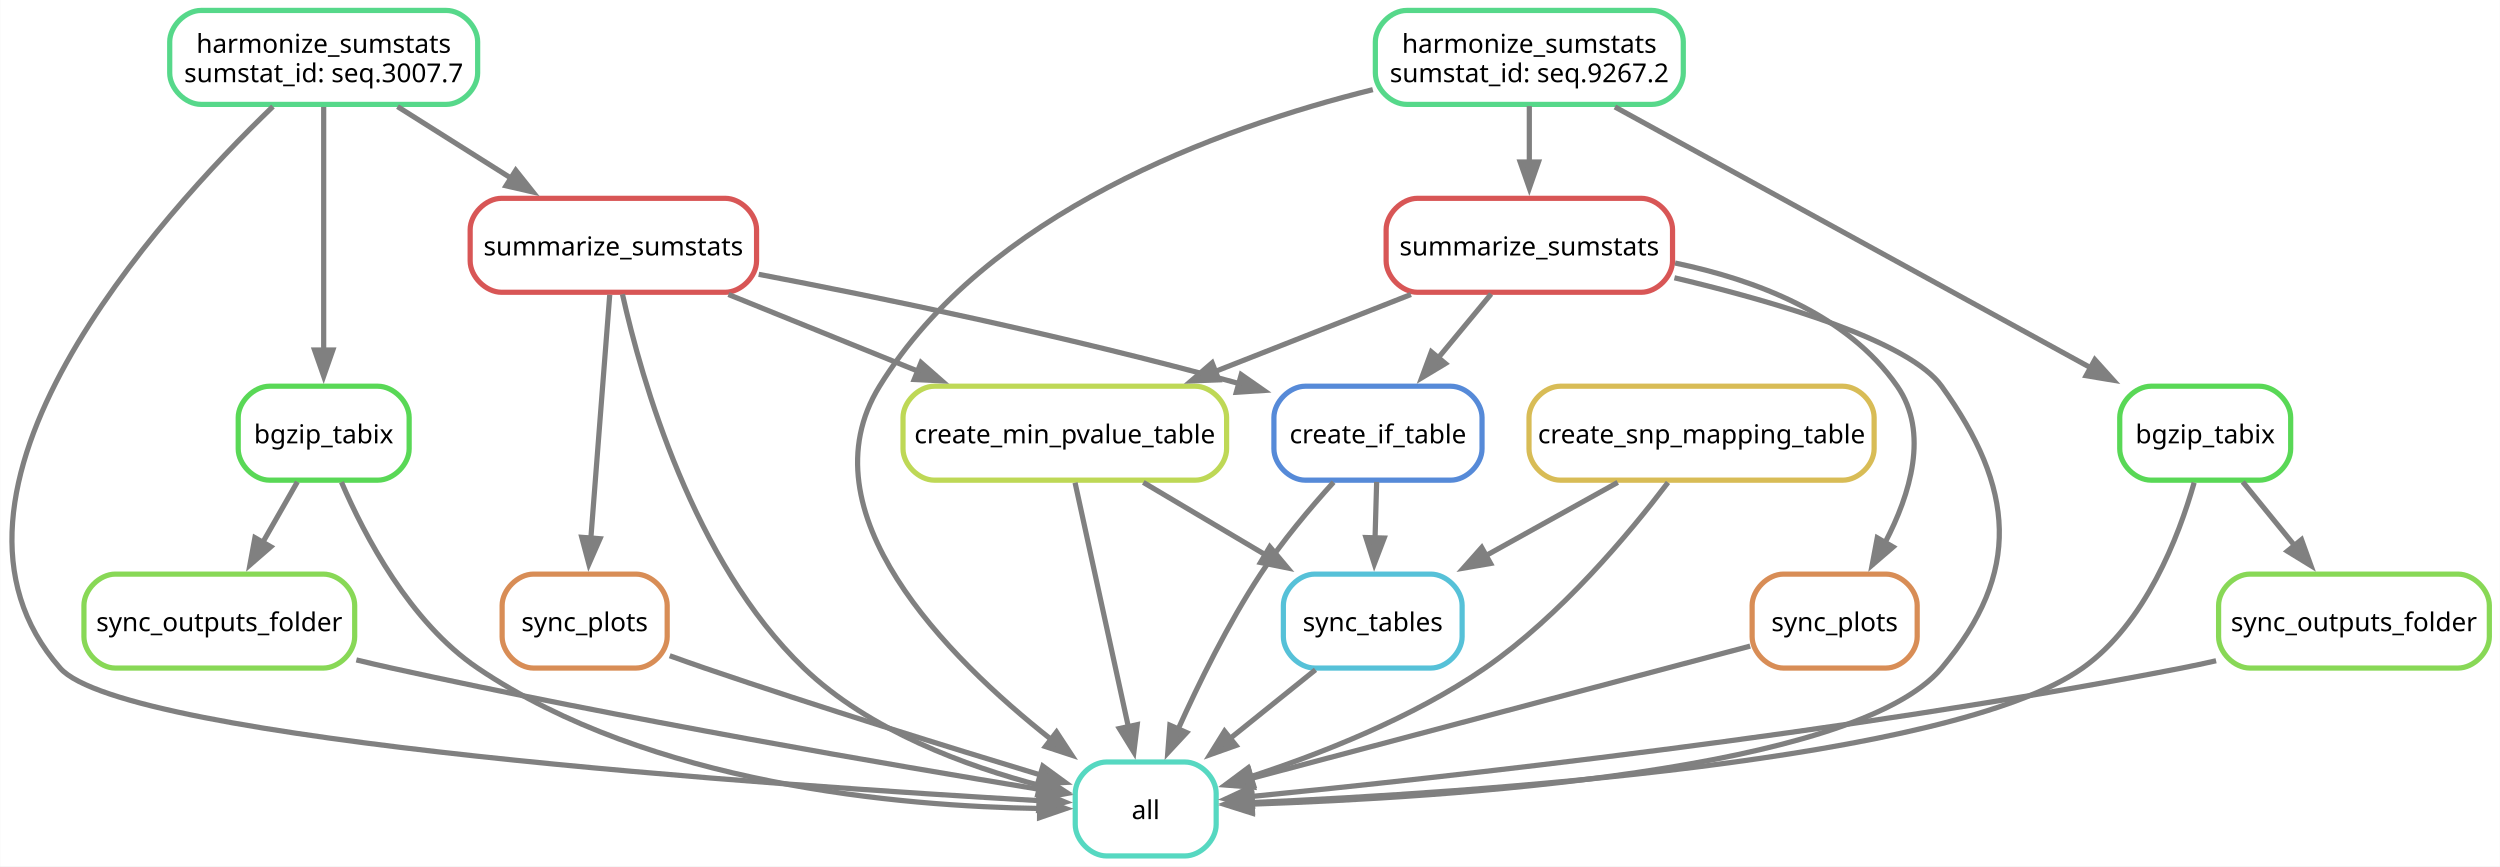
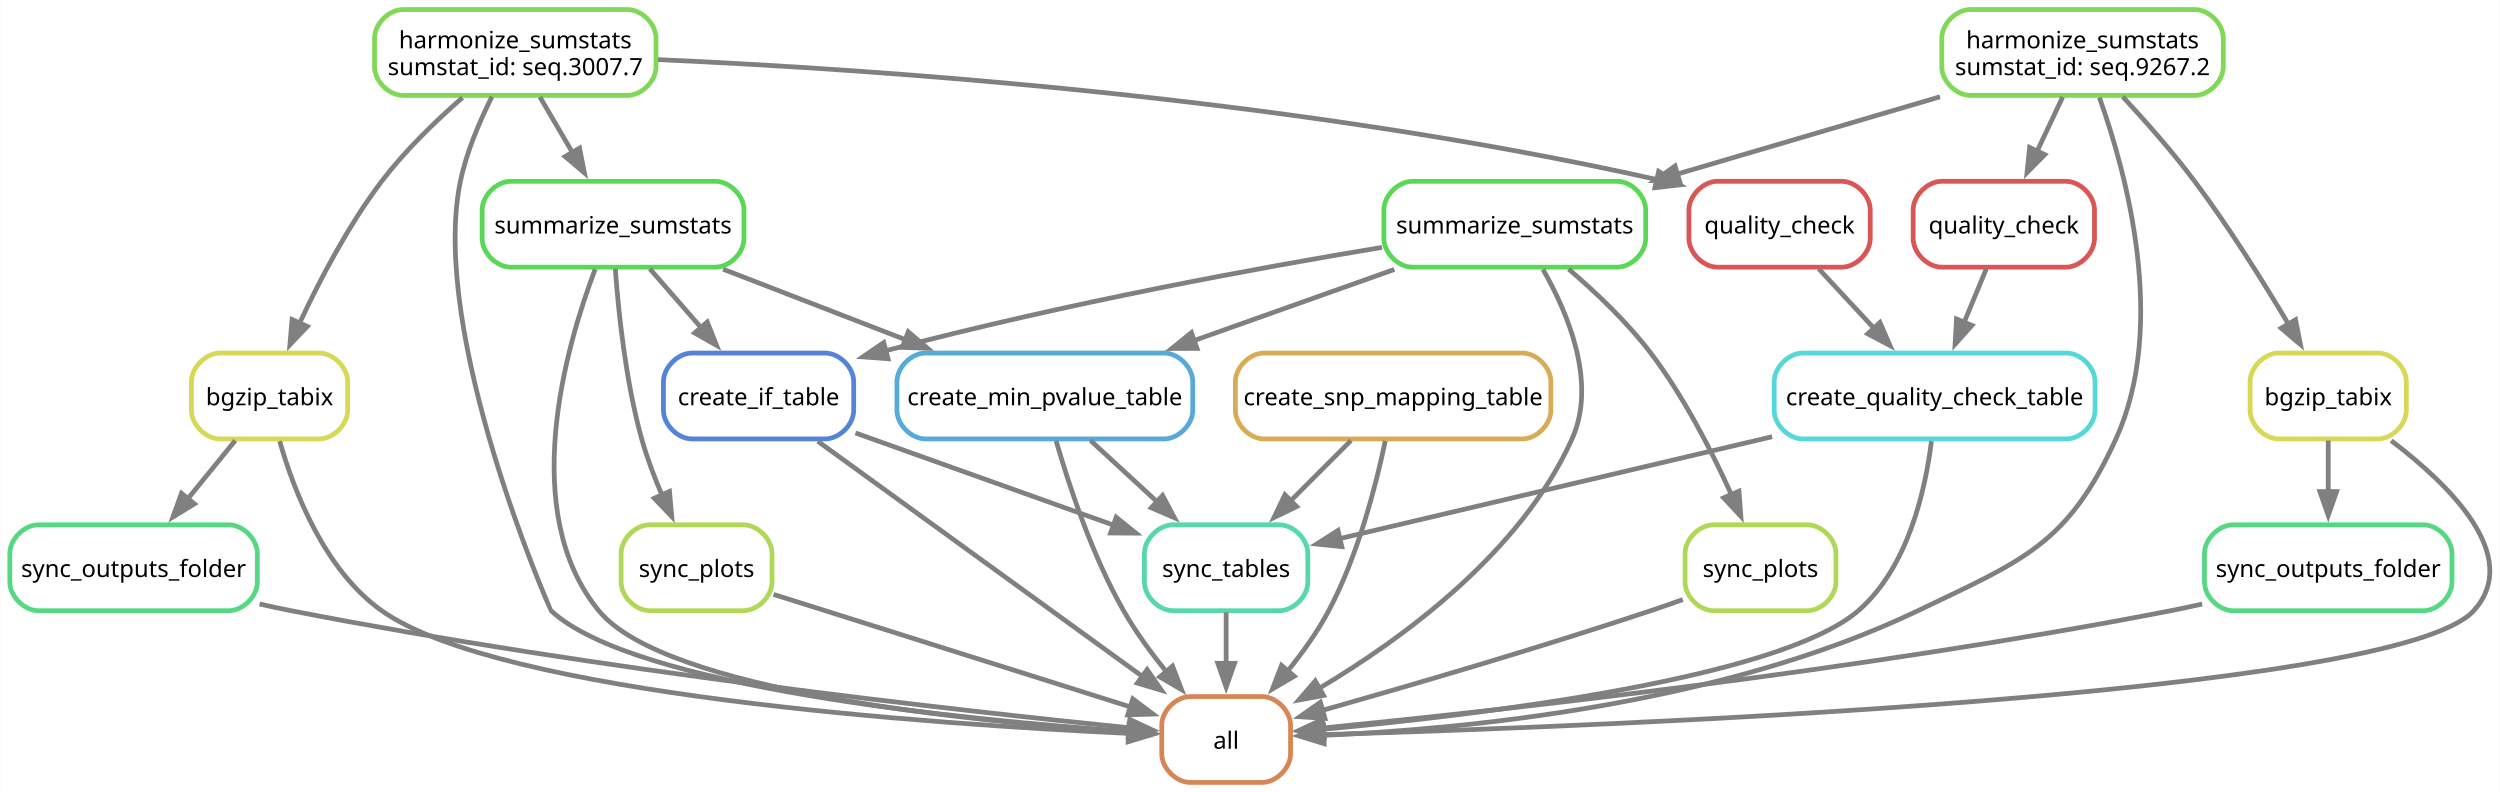
- <svg xmlns="http://www.w3.org/2000/svg" width="958pt" height="332pt" viewBox="0.00 0.00 957.83 332.00">
+ <svg xmlns="http://www.w3.org/2000/svg" width="1048pt" height="332pt" viewBox="0.00 0.00 1047.76 332.00">
  <g id="graph0" class="graph" transform="scale(1 1) rotate(0) translate(4 328)">
-     <polygon fill="white" stroke="none" points="-4,4 -4,-328 953.83,-328 953.83,4 -4,4" />
+     <polygon fill="white" stroke="none" points="-4,4 -4,-328 1043.76,-328 1043.76,4 -4,4" />
    <g id="node1" class="node">
-       <path fill="none" stroke="#56d8c1" stroke-width="2" d="M449.95,-36C449.95,-36 419.95,-36 419.95,-36 413.95,-36 407.95,-30 407.95,-24 407.95,-24 407.95,-12 407.95,-12 407.95,-6 413.95,0 419.95,0 419.95,0 449.95,0 449.95,0 455.95,0 461.95,-6 461.95,-12 461.95,-12 461.95,-24 461.95,-24 461.95,-30 455.95,-36 449.95,-36" />
-       <text text-anchor="middle" x="434.95" y="-14.12" font-family="sans" font-size="10.00">all</text>
+       <path fill="none" stroke="#d88556" stroke-width="2" d="M524.88,-36C524.88,-36 494.88,-36 494.88,-36 488.88,-36 482.88,-30 482.88,-24 482.88,-24 482.88,-12 482.88,-12 482.88,-6 488.88,0 494.88,0 494.88,0 524.88,0 524.88,0 530.88,0 536.88,-6 536.88,-12 536.88,-12 536.88,-24 536.88,-24 536.88,-30 530.88,-36 524.88,-36" />
+       <text text-anchor="middle" x="509.88" y="-14.12" font-family="sans" font-size="10.00">all</text>
    </g>
    <g id="node2" class="node">
-       <path fill="none" stroke="#56d88a" stroke-width="2" d="M166.95,-324C166.95,-324 72.95,-324 72.95,-324 66.95,-324 60.95,-318 60.95,-312 60.95,-312 60.95,-300 60.95,-300 60.95,-294 66.95,-288 72.95,-288 72.95,-288 166.95,-288 166.95,-288 172.95,-288 178.95,-294 178.95,-300 178.95,-300 178.95,-312 178.95,-312 178.95,-318 172.95,-324 166.95,-324" />
-       <text text-anchor="middle" x="119.95" y="-307.75" font-family="sans" font-size="10.00">harmonize_sumstats</text>
-       <text text-anchor="middle" x="119.95" y="-296.5" font-family="sans" font-size="10.00">sumstat_id: seq.3007.7</text>
+       <path fill="none" stroke="#80d856" stroke-width="2" d="M258.88,-324C258.88,-324 164.88,-324 164.88,-324 158.88,-324 152.88,-318 152.88,-312 152.88,-312 152.88,-300 152.88,-300 152.88,-294 158.88,-288 164.88,-288 164.88,-288 258.88,-288 258.88,-288 264.88,-288 270.88,-294 270.88,-300 270.88,-300 270.88,-312 270.88,-312 270.88,-318 264.88,-324 258.88,-324" />
+       <text text-anchor="middle" x="211.88" y="-307.75" font-family="sans" font-size="10.00">harmonize_sumstats</text>
+       <text text-anchor="middle" x="211.88" y="-296.5" font-family="sans" font-size="10.00">sumstat_id: seq.3007.7</text>
    </g>
    <g id="edge1" class="edge">
-       <path fill="none" stroke="grey" stroke-width="2" d="M100.51,-287.19C57,-245.27 -39.91,-138.83 18.95,-72 43.56,-44.05 294.54,-26.92 394.34,-21.17" />
-       <polygon fill="grey" stroke="grey" stroke-width="2" points="394.3,-24.68 404.09,-20.62 393.91,-17.69 394.3,-24.68" />
+       <path fill="none" stroke="grey" stroke-width="2" d="M202.09,-287.45C197.06,-277.41 191.44,-264.37 188.88,-252 175.59,-188.01 226.66,-72.2 226.88,-72 261.54,-39.77 399.78,-26.22 469.39,-21.35" />
+       <polygon fill="grey" stroke="grey" stroke-width="2" points="469.58,-24.85 479.33,-20.69 469.12,-17.86 469.58,-24.85" />
    </g>
    <g id="node4" class="node">
-       <path fill="none" stroke="#59d856" stroke-width="2" d="M140.7,-180C140.7,-180 99.2,-180 99.2,-180 93.2,-180 87.2,-174 87.2,-168 87.2,-168 87.2,-156 87.2,-156 87.2,-150 93.2,-144 99.2,-144 99.2,-144 140.7,-144 140.7,-144 146.7,-144 152.7,-150 152.7,-156 152.7,-156 152.7,-168 152.7,-168 152.7,-174 146.7,-180 140.7,-180" />
-       <text text-anchor="middle" x="119.95" y="-158.12" font-family="sans" font-size="10.00">bgzip_tabix</text>
+       <path fill="none" stroke="#d6d856" stroke-width="2" d="M129.62,-180C129.62,-180 88.12,-180 88.12,-180 82.12,-180 76.12,-174 76.12,-168 76.12,-168 76.12,-156 76.12,-156 76.12,-150 82.12,-144 88.12,-144 88.12,-144 129.62,-144 129.62,-144 135.62,-144 141.62,-150 141.62,-156 141.62,-156 141.62,-168 141.62,-168 141.62,-174 135.62,-180 129.62,-180" />
+       <text text-anchor="middle" x="108.88" y="-158.12" font-family="sans" font-size="10.00">bgzip_tabix</text>
+     </g>
+     <g id="edge16" class="edge">
+       <path fill="none" stroke="grey" stroke-width="2" d="M189.75,-287.09C178.72,-277.45 165.67,-264.9 155.88,-252 141.95,-233.66 129.9,-210.61 121.49,-192.57" />
+       <polygon fill="grey" stroke="grey" stroke-width="2" points="124.7,-191.16 117.4,-183.48 118.32,-194.04 124.7,-191.16" />
+     </g>
+     <g id="node7" class="node">
+       <path fill="none" stroke="#59d856" stroke-width="2" d="M295.75,-252C295.75,-252 210,-252 210,-252 204,-252 198,-246 198,-240 198,-240 198,-228 198,-228 198,-222 204,-216 210,-216 210,-216 295.75,-216 295.75,-216 301.75,-216 307.75,-222 307.75,-228 307.75,-228 307.75,-240 307.75,-240 307.75,-246 301.75,-252 295.75,-252" />
+       <text text-anchor="middle" x="252.88" y="-230.12" font-family="sans" font-size="10.00">summarize_sumstats</text>
+     </g>
+     <g id="edge20" class="edge">
+       <path fill="none" stroke="grey" stroke-width="2" d="M222.22,-287.34C226.37,-280.26 231.25,-271.92 235.89,-264" />
+       <polygon fill="grey" stroke="grey" stroke-width="2" points="238.83,-265.91 240.86,-255.51 232.79,-262.37 238.83,-265.91" />
+     </g>
+     <g id="node11" class="node">
+       <path fill="none" stroke="#d85656" stroke-width="2" d="M767.88,-252C767.88,-252 715.88,-252 715.88,-252 709.88,-252 703.88,-246 703.88,-240 703.88,-240 703.88,-228 703.88,-228 703.88,-222 709.88,-216 715.88,-216 715.88,-216 767.88,-216 767.88,-216 773.88,-216 779.88,-222 779.88,-228 779.88,-228 779.88,-240 779.88,-240 779.88,-246 773.88,-252 767.88,-252" />
+       <text text-anchor="middle" x="741.88" y="-230.12" font-family="sans" font-size="10.00">quality_check</text>
+     </g>
+     <g id="edge26" class="edge">
+       <path fill="none" stroke="grey" stroke-width="2" d="M271.75,-303C361.37,-299.01 535.62,-287.41 690.56,-252.7" />
+       <polygon fill="grey" stroke="grey" stroke-width="2" points="691.19,-256.15 700.16,-250.5 689.63,-249.32 691.19,-256.15" />
+     </g>
+     <g id="node3" class="node">
+       <path fill="none" stroke="#80d856" stroke-width="2" d="M915.88,-324C915.88,-324 821.88,-324 821.88,-324 815.88,-324 809.88,-318 809.88,-312 809.88,-312 809.88,-300 809.88,-300 809.88,-294 815.88,-288 821.88,-288 821.88,-288 915.88,-288 915.88,-288 921.88,-288 927.88,-294 927.88,-300 927.88,-300 927.88,-312 927.88,-312 927.88,-318 921.88,-324 915.88,-324" />
+       <text text-anchor="middle" x="868.88" y="-307.75" font-family="sans" font-size="10.00">harmonize_sumstats</text>
+       <text text-anchor="middle" x="868.88" y="-296.5" font-family="sans" font-size="10.00">sumstat_id: seq.9267.2</text>
+     </g>
+     <g id="edge2" class="edge">
+       <path fill="none" stroke="grey" stroke-width="2" d="M875.95,-287.11C886.96,-256.32 904.77,-191.99 882.88,-144 862.6,-99.57 843.9,-93.14 799.88,-72 717.44,-32.42 608.81,-22.27 550.7,-19.75" />
+       <polygon fill="grey" stroke="grey" stroke-width="2" points="550.89,-16.26 540.77,-19.39 550.63,-23.25 550.89,-16.26" />
+     </g>
+     <g id="node5" class="node">
+       <path fill="none" stroke="#d6d856" stroke-width="2" d="M992.62,-180C992.62,-180 951.12,-180 951.12,-180 945.12,-180 939.12,-174 939.12,-168 939.12,-168 939.12,-156 939.12,-156 939.12,-150 945.12,-144 951.12,-144 951.12,-144 992.62,-144 992.62,-144 998.62,-144 1004.62,-150 1004.62,-156 1004.62,-156 1004.62,-168 1004.62,-168 1004.62,-174 998.62,-180 992.62,-180" />
+       <text text-anchor="middle" x="971.88" y="-158.12" font-family="sans" font-size="10.00">bgzip_tabix</text>
+     </g>
+     <g id="edge17" class="edge">
+       <path fill="none" stroke="grey" stroke-width="2" d="M885.73,-287.47C895.05,-277.43 906.58,-264.4 915.88,-252 930.27,-232.8 944.65,-209.86 955.23,-192.07" />
+       <polygon fill="grey" stroke="grey" stroke-width="2" points="958.18,-193.97 960.22,-183.57 952.14,-190.42 958.18,-193.97" />
+     </g>
+     <g id="node8" class="node">
+       <path fill="none" stroke="#59d856" stroke-width="2" d="M673.75,-252C673.75,-252 588,-252 588,-252 582,-252 576,-246 576,-240 576,-240 576,-228 576,-228 576,-222 582,-216 588,-216 588,-216 673.75,-216 673.75,-216 679.75,-216 685.75,-222 685.75,-228 685.75,-228 685.75,-240 685.75,-240 685.75,-246 679.75,-252 673.75,-252" />
+       <text text-anchor="middle" x="630.88" y="-230.12" font-family="sans" font-size="10.00">summarize_sumstats</text>
+     </g>
+     <g id="edge21" class="edge">
+       <path fill="none" stroke="grey" stroke-width="2" d="M809.12,-287.43C775.65,-277.58 733.77,-265.26 699.01,-255.04" />
+       <polygon fill="grey" stroke="grey" stroke-width="2" points="700.05,-251.7 689.47,-252.23 698.07,-258.41 700.05,-251.7" />
+     </g>
+     <g id="node12" class="node">
+       <path fill="none" stroke="#d85656" stroke-width="2" d="M861.88,-252C861.88,-252 809.88,-252 809.88,-252 803.88,-252 797.88,-246 797.88,-240 797.88,-240 797.88,-228 797.88,-228 797.88,-222 803.88,-216 809.88,-216 809.88,-216 861.88,-216 861.88,-216 867.88,-216 873.88,-222 873.88,-228 873.88,-228 873.88,-240 873.88,-240 873.88,-246 867.88,-252 861.88,-252" />
+       <text text-anchor="middle" x="835.88" y="-230.12" font-family="sans" font-size="10.00">quality_check</text>
+     </g>
+     <g id="edge27" class="edge">
+       <path fill="none" stroke="grey" stroke-width="2" d="M860.55,-287.34C857.29,-280.43 853.46,-272.31 849.81,-264.56" />
+       <polygon fill="grey" stroke="grey" stroke-width="2" points="853.04,-263.19 845.61,-255.64 846.7,-266.18 853.04,-263.19" />
+     </g>
+     <g id="edge3" class="edge">
+       <path fill="none" stroke="grey" stroke-width="2" d="M113.12,-143.07C119.02,-122.4 131.79,-89.08 155.88,-72 205.58,-36.75 386.89,-24.41 468.99,-20.56" />
+       <polygon fill="grey" stroke="grey" stroke-width="2" points="469.11,-24.06 478.94,-20.12 468.8,-17.06 469.11,-24.06" />
+     </g>
+     <g id="node17" class="node">
+       <path fill="none" stroke="#56d882" stroke-width="2" d="M91.75,-108C91.75,-108 12,-108 12,-108 6,-108 0,-102 0,-96 0,-96 0,-84 0,-84 0,-78 6,-72 12,-72 12,-72 91.75,-72 91.75,-72 97.75,-72 103.75,-78 103.75,-84 103.75,-84 103.75,-96 103.75,-96 103.75,-102 97.75,-108 91.75,-108" />
+       <text text-anchor="middle" x="51.88" y="-86.12" font-family="sans" font-size="10.00">sync_outputs_folder</text>
+     </g>
+     <g id="edge34" class="edge">
+       <path fill="none" stroke="grey" stroke-width="2" d="M94.49,-143.34C88.46,-135.93 81.31,-127.14 74.6,-118.9" />
+       <polygon fill="grey" stroke="grey" stroke-width="2" points="77.39,-116.79 68.36,-111.25 71.96,-121.21 77.39,-116.79" />
+     </g>
+     <g id="edge4" class="edge">
+       <path fill="none" stroke="grey" stroke-width="2" d="M998.28,-143.27C1023.02,-124.54 1053.35,-94.65 1032.88,-72 1000.68,-36.38 668.07,-23.51 550.65,-20.05" />
+       <polygon fill="grey" stroke="grey" stroke-width="2" points="550.87,-16.56 540.77,-19.77 550.67,-23.56 550.87,-16.56" />
+     </g>
+     <g id="node18" class="node">
+       <path fill="none" stroke="#56d882" stroke-width="2" d="M1011.75,-108C1011.75,-108 932,-108 932,-108 926,-108 920,-102 920,-96 920,-96 920,-84 920,-84 920,-78 926,-72 932,-72 932,-72 1011.75,-72 1011.75,-72 1017.75,-72 1023.75,-78 1023.75,-84 1023.75,-84 1023.75,-96 1023.75,-96 1023.75,-102 1017.75,-108 1011.75,-108" />
+       <text text-anchor="middle" x="971.88" y="-86.12" font-family="sans" font-size="10.00">sync_outputs_folder</text>
+     </g>
+     <g id="edge35" class="edge">
+       <path fill="none" stroke="grey" stroke-width="2" d="M971.88,-143.34C971.88,-136.75 971.88,-129.08 971.88,-121.67" />
+       <polygon fill="grey" stroke="grey" stroke-width="2" points="975.38,-121.93 971.88,-111.93 968.38,-121.93 975.38,-121.93" />
+     </g>
+     <g id="node6" class="node">
+       <path fill="none" stroke="#56a9d8" stroke-width="2" d="M483.88,-180C483.88,-180 383.88,-180 383.88,-180 377.88,-180 371.88,-174 371.88,-168 371.88,-168 371.88,-156 371.88,-156 371.88,-150 377.88,-144 383.88,-144 383.88,-144 483.88,-144 483.88,-144 489.88,-144 495.88,-150 495.88,-156 495.88,-156 495.88,-168 495.88,-168 495.88,-174 489.88,-180 483.88,-180" />
+       <text text-anchor="middle" x="433.88" y="-158.12" font-family="sans" font-size="10.00">create_min_pvalue_table</text>
+     </g>
+     <g id="edge5" class="edge">
+       <path fill="none" stroke="grey" stroke-width="2" d="M438.61,-143.19C443.95,-124.67 453.65,-95.19 466.88,-72 471.94,-63.13 478.47,-54.22 484.9,-46.3" />
+       <polygon fill="grey" stroke="grey" stroke-width="2" points="487.41,-48.76 491.21,-38.87 482.07,-44.23 487.41,-48.76" />
+     </g>
+     <g id="node14" class="node">
+       <path fill="none" stroke="#56d8a9" stroke-width="2" d="M532.12,-108C532.12,-108 487.62,-108 487.62,-108 481.62,-108 475.62,-102 475.62,-96 475.62,-96 475.62,-84 475.62,-84 475.62,-78 481.62,-72 487.62,-72 487.62,-72 532.12,-72 532.12,-72 538.12,-72 544.12,-78 544.12,-84 544.12,-84 544.12,-96 544.12,-96 544.12,-102 538.12,-108 532.12,-108" />
+       <text text-anchor="middle" x="509.88" y="-86.12" font-family="sans" font-size="10.00">sync_tables</text>
+     </g>
+     <g id="edge28" class="edge">
+       <path fill="none" stroke="grey" stroke-width="2" d="M453.05,-143.34C461.54,-135.52 471.7,-126.16 481.07,-117.53" />
+       <polygon fill="grey" stroke="grey" stroke-width="2" points="483.23,-120.3 488.21,-110.95 478.49,-115.15 483.23,-120.3" />
+     </g>
+     <g id="edge9" class="edge">
+       <path fill="none" stroke="grey" stroke-width="2" d="M245.37,-215.13C233.03,-182.61 213.03,-113.34 246.88,-72 274.55,-38.2 402.87,-25.48 469.48,-21.09" />
+       <polygon fill="grey" stroke="grey" stroke-width="2" points="469.53,-24.59 479.3,-20.48 469.1,-17.61 469.53,-24.59" />
+     </g>
+     <g id="edge18" class="edge">
+       <path fill="none" stroke="grey" stroke-width="2" d="M299.02,-215.15C322.33,-206.14 350.86,-195.11 375.66,-185.51" />
+       <polygon fill="grey" stroke="grey" stroke-width="2" points="376.62,-188.9 384.68,-182.03 374.09,-182.37 376.62,-188.9" />
+     </g>
+     <g id="node9" class="node">
+       <path fill="none" stroke="#5682d8" stroke-width="2" d="M341.75,-180C341.75,-180 286,-180 286,-180 280,-180 274,-174 274,-168 274,-168 274,-156 274,-156 274,-150 280,-144 286,-144 286,-144 341.75,-144 341.75,-144 347.75,-144 353.75,-150 353.75,-156 353.75,-156 353.75,-168 353.75,-168 353.75,-174 347.75,-180 341.75,-180" />
+       <text text-anchor="middle" x="313.88" y="-158.12" font-family="sans" font-size="10.00">create_if_table</text>
+     </g>
+     <g id="edge22" class="edge">
+       <path fill="none" stroke="grey" stroke-width="2" d="M268.27,-215.34C274.79,-207.85 282.55,-198.95 289.8,-190.63" />
+       <polygon fill="grey" stroke="grey" stroke-width="2" points="292.36,-193.02 296.29,-183.18 287.08,-188.42 292.36,-193.02" />
+     </g>
+     <g id="node15" class="node">
+       <path fill="none" stroke="#afd856" stroke-width="2" d="M307.5,-108C307.5,-108 268.25,-108 268.25,-108 262.25,-108 256.25,-102 256.25,-96 256.25,-96 256.25,-84 256.25,-84 256.25,-78 262.25,-72 268.25,-72 268.25,-72 307.5,-72 307.5,-72 313.5,-72 319.5,-78 319.5,-84 319.5,-84 319.5,-96 319.5,-96 319.5,-102 313.5,-108 307.5,-108" />
+       <text text-anchor="middle" x="287.88" y="-86.12" font-family="sans" font-size="10.00">sync_plots</text>
+     </g>
+     <g id="edge32" class="edge">
+       <path fill="none" stroke="grey" stroke-width="2" d="M253.82,-215.32C255.13,-197.15 258.14,-168.18 264.88,-144 267.05,-136.2 270.14,-128.05 273.35,-120.55" />
+       <polygon fill="grey" stroke="grey" stroke-width="2" points="276.53,-122.01 277.48,-111.46 270.15,-119.12 276.53,-122.01" />
+     </g>
+     <g id="edge10" class="edge">
+       <path fill="none" stroke="grey" stroke-width="2" d="M642.7,-215.04C653.22,-196.65 665.43,-167.5 654.88,-144 633.5,-96.4 583.8,-60.17 548.56,-39.26" />
+       <polygon fill="grey" stroke="grey" stroke-width="2" points="550.72,-36.47 540.31,-34.53 547.24,-42.54 550.72,-36.47" />
+     </g>
+     <g id="edge19" class="edge">
+       <path fill="none" stroke="grey" stroke-width="2" d="M580.4,-215.06C554.79,-205.97 523.46,-194.83 496.34,-185.2" />
+       <polygon fill="grey" stroke="grey" stroke-width="2" points="497.67,-181.95 487.07,-181.9 495.32,-188.55 497.67,-181.95" />
+     </g>
+     <g id="edge23" class="edge">
+       <path fill="none" stroke="grey" stroke-width="2" d="M575.18,-224.3C523.38,-215.7 443.9,-201.2 366.97,-180.92" />
+       <polygon fill="grey" stroke="grey" stroke-width="2" points="368.14,-177.61 357.57,-178.4 366.33,-184.38 368.14,-177.61" />
+     </g>
+     <g id="node16" class="node">
+       <path fill="none" stroke="#afd856" stroke-width="2" d="M753.5,-108C753.5,-108 714.25,-108 714.25,-108 708.25,-108 702.25,-102 702.25,-96 702.25,-96 702.25,-84 702.25,-84 702.25,-78 708.25,-72 714.25,-72 714.25,-72 753.5,-72 753.5,-72 759.5,-72 765.5,-78 765.5,-84 765.5,-84 765.5,-96 765.5,-96 765.5,-102 759.5,-108 753.5,-108" />
+       <text text-anchor="middle" x="733.88" y="-86.12" font-family="sans" font-size="10.00">sync_plots</text>
+     </g>
+     <g id="edge33" class="edge">
+       <path fill="none" stroke="grey" stroke-width="2" d="M653.46,-215.19C664.71,-205.57 677.99,-193.02 687.88,-180 701.74,-161.74 713.52,-138.69 721.69,-120.63" />
+       <polygon fill="grey" stroke="grey" stroke-width="2" points="724.86,-122.1 725.65,-111.54 718.45,-119.3 724.86,-122.1" />
+     </g>
+     <g id="edge6" class="edge">
+       <path fill="none" stroke="grey" stroke-width="2" d="M338.7,-143.02C373.16,-118.05 435.67,-72.76 474.86,-44.37" />
+       <polygon fill="grey" stroke="grey" stroke-width="2" points="476.76,-47.32 482.8,-38.61 472.65,-41.65 476.76,-47.32" />
+     </g>
+     <g id="edge29" class="edge">
+       <path fill="none" stroke="grey" stroke-width="2" d="M354.49,-146.5C386,-135.24 429.75,-119.62 462.8,-107.81" />
+       <polygon fill="grey" stroke="grey" stroke-width="2" points="463.8,-111.17 472.04,-104.51 461.45,-104.58 463.8,-111.17" />
+     </g>
+     <g id="node10" class="node">
+       <path fill="none" stroke="#56d8d8" stroke-width="2" d="M862.12,-180C862.12,-180 751.62,-180 751.62,-180 745.62,-180 739.62,-174 739.62,-168 739.62,-168 739.62,-156 739.62,-156 739.62,-150 745.62,-144 751.62,-144 751.62,-144 862.12,-144 862.12,-144 868.12,-144 874.12,-150 874.12,-156 874.12,-156 874.12,-168 874.12,-168 874.12,-174 868.12,-180 862.12,-180" />
+       <text text-anchor="middle" x="806.88" y="-158.12" font-family="sans" font-size="10.00">create_quality_check_table</text>
+     </g>
+     <g id="edge7" class="edge">
+       <path fill="none" stroke="grey" stroke-width="2" d="M805.54,-143.07C803.02,-122.71 795.77,-90.01 774.88,-72 741.71,-43.41 616.05,-28.34 550.39,-22.27" />
+       <polygon fill="grey" stroke="grey" stroke-width="2" points="551.01,-18.81 540.74,-21.41 550.39,-25.78 551.01,-18.81" />
+     </g>
+     <g id="edge30" class="edge">
+       <path fill="none" stroke="grey" stroke-width="2" d="M738.74,-144.94C683.24,-131.86 606.32,-113.73 557.32,-102.18" />
+       <polygon fill="grey" stroke="grey" stroke-width="2" points="558.37,-98.83 547.84,-99.95 556.77,-105.65 558.37,-98.83" />
+     </g>
+     <g id="edge24" class="edge">
+       <path fill="none" stroke="grey" stroke-width="2" d="M758.28,-215.34C765.31,-207.77 773.68,-198.75 781.48,-190.35" />
+       <polygon fill="grey" stroke="grey" stroke-width="2" points="783.95,-192.83 788.19,-183.12 778.82,-188.07 783.95,-192.83" />
+     </g>
+     <g id="edge25" class="edge">
+       <path fill="none" stroke="grey" stroke-width="2" d="M828.56,-215.34C825.73,-208.51 822.41,-200.5 819.23,-192.83" />
+       <polygon fill="grey" stroke="grey" stroke-width="2" points="822.51,-191.6 815.45,-183.7 816.04,-194.28 822.51,-191.6" />
+     </g>
+     <g id="node13" class="node">
+       <path fill="none" stroke="#d8ac56" stroke-width="2" d="M634,-180C634,-180 525.75,-180 525.75,-180 519.75,-180 513.75,-174 513.75,-168 513.75,-168 513.75,-156 513.75,-156 513.75,-150 519.75,-144 525.75,-144 525.75,-144 634,-144 634,-144 640,-144 646,-150 646,-156 646,-156 646,-168 646,-168 646,-174 640,-180 634,-180" />
+       <text text-anchor="middle" x="579.88" y="-158.12" font-family="sans" font-size="10.00">create_snp_mapping_table</text>
+     </g>
+     <g id="edge8" class="edge">
+       <path fill="none" stroke="grey" stroke-width="2" d="M576.59,-143.16C572.7,-124.61 565.14,-95.1 552.88,-72 548.21,-63.22 541.99,-54.51 535.73,-46.76" />
+       <polygon fill="grey" stroke="grey" stroke-width="2" points="538.42,-44.52 529.28,-39.17 533.09,-49.06 538.42,-44.52" />
+     </g>
+     <g id="edge31" class="edge">
+       <path fill="none" stroke="grey" stroke-width="2" d="M562.21,-143.34C554.56,-135.69 545.43,-126.56 536.95,-118.08" />
+       <polygon fill="grey" stroke="grey" stroke-width="2" points="539.46,-115.64 529.92,-111.04 534.51,-120.59 539.46,-115.64" />
+     </g>
+     <g id="edge11" class="edge">
+       <path fill="none" stroke="grey" stroke-width="2" d="M509.88,-71.34C509.88,-64.75 509.88,-57.08 509.88,-49.67" />
+       <polygon fill="grey" stroke="grey" stroke-width="2" points="513.38,-49.93 509.88,-39.93 506.38,-49.93 513.38,-49.93" />
+     </g>
+     <g id="edge12" class="edge">
+       <path fill="none" stroke="grey" stroke-width="2" d="M320.16,-78.82C359.8,-66.32 427.05,-45.12 469.92,-31.6" />
+       <polygon fill="grey" stroke="grey" stroke-width="2" points="470.74,-35.01 479.23,-28.66 468.64,-28.33 470.74,-35.01" />
+     </g>
+     <g id="edge13" class="edge">
+       <path fill="none" stroke="grey" stroke-width="2" d="M701.3,-76.67C696.81,-75.05 692.24,-73.45 687.88,-72 641.02,-56.38 586.5,-40.48 550.27,-30.22" />
+       <polygon fill="grey" stroke="grey" stroke-width="2" points="551.29,-26.87 540.71,-27.53 549.39,-33.61 551.29,-26.87" />
+     </g>
+     <g id="edge14" class="edge">
+       <path fill="none" stroke="grey" stroke-width="2" d="M104.7,-74.81C109.15,-73.79 113.58,-72.84 117.88,-72 245.14,-47.1 397.94,-30.1 469.36,-22.89" />
+       <polygon fill="grey" stroke="grey" stroke-width="2" points="469.51,-26.39 479.11,-21.92 468.82,-19.42 469.51,-26.39" />
    </g>
    <g id="edge15" class="edge">
-       <path fill="none" stroke="grey" stroke-width="2" d="M119.95,-287.02C119.95,-263.54 119.95,-222.11 119.95,-193.64" />
-       <polygon fill="grey" stroke="grey" stroke-width="2" points="123.45,-193.87 119.95,-183.87 116.45,-193.87 123.45,-193.87" />
-     </g>
-     <g id="node7" class="node">
-       <path fill="none" stroke="#d85656" stroke-width="2" d="M273.83,-252C273.83,-252 188.08,-252 188.08,-252 182.08,-252 176.08,-246 176.08,-240 176.08,-240 176.08,-228 176.08,-228 176.08,-222 182.08,-216 188.08,-216 188.08,-216 273.83,-216 273.83,-216 279.83,-216 285.83,-222 285.83,-228 285.83,-228 285.83,-240 285.83,-240 285.83,-246 279.83,-252 273.83,-252" />
-       <text text-anchor="middle" x="230.95" y="-230.12" font-family="sans" font-size="10.00">summarize_sumstats</text>
-     </g>
-     <g id="edge19" class="edge">
-       <path fill="none" stroke="grey" stroke-width="2" d="M148.25,-287.15C161.56,-278.76 177.64,-268.62 192.07,-259.52" />
-       <polygon fill="grey" stroke="grey" stroke-width="2" points="193.55,-262.72 200.14,-254.43 189.82,-256.8 193.55,-262.72" />
-     </g>
-     <g id="node3" class="node">
-       <path fill="none" stroke="#56d88a" stroke-width="2" d="M628.95,-324C628.95,-324 534.95,-324 534.95,-324 528.95,-324 522.95,-318 522.95,-312 522.95,-312 522.95,-300 522.95,-300 522.95,-294 528.95,-288 534.95,-288 534.95,-288 628.95,-288 628.95,-288 634.95,-288 640.95,-294 640.95,-300 640.95,-300 640.95,-312 640.95,-312 640.95,-318 634.95,-324 628.95,-324" />
-       <text text-anchor="middle" x="581.95" y="-307.75" font-family="sans" font-size="10.00">harmonize_sumstats</text>
-       <text text-anchor="middle" x="581.95" y="-296.5" font-family="sans" font-size="10.00">sumstat_id: seq.9267.2</text>
-     </g>
-     <g id="edge2" class="edge">
-       <path fill="none" stroke="grey" stroke-width="2" d="M521.98,-293.65C462.33,-278.83 373.97,-246.48 332.95,-180 303.29,-131.92 358.57,-76.35 398.68,-44.68" />
-       <polygon fill="grey" stroke="grey" stroke-width="2" points="400.78,-47.48 406.59,-38.62 396.52,-41.92 400.78,-47.48" />
-     </g>
-     <g id="node5" class="node">
-       <path fill="none" stroke="#59d856" stroke-width="2" d="M861.7,-180C861.7,-180 820.2,-180 820.2,-180 814.2,-180 808.2,-174 808.2,-168 808.2,-168 808.2,-156 808.2,-156 808.2,-150 814.2,-144 820.2,-144 820.2,-144 861.7,-144 861.7,-144 867.7,-144 873.7,-150 873.7,-156 873.7,-156 873.7,-168 873.7,-168 873.7,-174 867.7,-180 861.7,-180" />
-       <text text-anchor="middle" x="840.95" y="-158.12" font-family="sans" font-size="10.00">bgzip_tabix</text>
-     </g>
-     <g id="edge16" class="edge">
-       <path fill="none" stroke="grey" stroke-width="2" d="M614.75,-287.02C661.07,-261.62 745.73,-215.21 797.31,-186.93" />
-       <polygon fill="grey" stroke="grey" stroke-width="2" points="798.67,-190.17 805.76,-182.29 795.31,-184.03 798.67,-190.17" />
-     </g>
-     <g id="node8" class="node">
-       <path fill="none" stroke="#d85656" stroke-width="2" d="M624.83,-252C624.83,-252 539.08,-252 539.08,-252 533.08,-252 527.08,-246 527.08,-240 527.08,-240 527.08,-228 527.08,-228 527.08,-222 533.08,-216 539.08,-216 539.08,-216 624.83,-216 624.83,-216 630.83,-216 636.83,-222 636.83,-228 636.83,-228 636.83,-240 636.83,-240 636.83,-246 630.83,-252 624.83,-252" />
-       <text text-anchor="middle" x="581.95" y="-230.12" font-family="sans" font-size="10.00">summarize_sumstats</text>
-     </g>
-     <g id="edge20" class="edge">
-       <path fill="none" stroke="grey" stroke-width="2" d="M581.95,-287.34C581.95,-280.75 581.95,-273.08 581.95,-265.67" />
-       <polygon fill="grey" stroke="grey" stroke-width="2" points="585.45,-265.93 581.95,-255.93 578.45,-265.93 585.45,-265.93" />
-     </g>
-     <g id="edge3" class="edge">
-       <path fill="none" stroke="grey" stroke-width="2" d="M126.77,-143.23C135.6,-122.72 153,-89.55 178.95,-72 244.97,-27.34 340.88,-19.01 394.61,-18.18" />
-       <polygon fill="grey" stroke="grey" stroke-width="2" points="394.31,-21.69 404.29,-18.13 394.27,-14.69 394.31,-21.69" />
-     </g>
-     <g id="node14" class="node">
-       <path fill="none" stroke="#88d856" stroke-width="2" d="M119.83,-108C119.83,-108 40.08,-108 40.08,-108 34.08,-108 28.08,-102 28.08,-96 28.08,-96 28.08,-84 28.08,-84 28.08,-78 34.08,-72 40.08,-72 40.08,-72 119.83,-72 119.83,-72 125.83,-72 131.83,-78 131.83,-84 131.83,-84 131.83,-96 131.83,-96 131.83,-102 125.83,-108 119.83,-108" />
-       <text text-anchor="middle" x="79.95" y="-86.12" font-family="sans" font-size="10.00">sync_outputs_folder</text>
-     </g>
-     <g id="edge28" class="edge">
-       <path fill="none" stroke="grey" stroke-width="2" d="M109.86,-143.34C105.81,-136.26 101.05,-127.92 96.52,-120" />
-       <polygon fill="grey" stroke="grey" stroke-width="2" points="99.68,-118.48 91.68,-111.53 93.6,-121.95 99.68,-118.48" />
-     </g>
-     <g id="edge4" class="edge">
-       <path fill="none" stroke="grey" stroke-width="2" d="M836.71,-143.06C830.82,-122.38 818.06,-89.06 793.95,-72 743.34,-36.2 558.39,-24.12 475.55,-20.45" />
-       <polygon fill="grey" stroke="grey" stroke-width="2" points="475.87,-16.96 465.73,-20.04 475.58,-23.95 475.87,-16.96" />
-     </g>
-     <g id="node15" class="node">
-       <path fill="none" stroke="#88d856" stroke-width="2" d="M937.83,-108C937.83,-108 858.08,-108 858.08,-108 852.08,-108 846.08,-102 846.08,-96 846.08,-96 846.08,-84 846.08,-84 846.08,-78 852.08,-72 858.08,-72 858.08,-72 937.83,-72 937.83,-72 943.83,-72 949.83,-78 949.83,-84 949.83,-84 949.83,-96 949.83,-96 949.83,-102 943.83,-108 937.83,-108" />
-       <text text-anchor="middle" x="897.95" y="-86.12" font-family="sans" font-size="10.00">sync_outputs_folder</text>
-     </g>
-     <g id="edge29" class="edge">
-       <path fill="none" stroke="grey" stroke-width="2" d="M855.33,-143.34C861.36,-135.93 868.52,-127.14 875.23,-118.9" />
-       <polygon fill="grey" stroke="grey" stroke-width="2" points="877.86,-121.21 881.46,-111.25 872.43,-116.79 877.86,-121.21" />
-     </g>
-     <g id="node6" class="node">
-       <path fill="none" stroke="#bed856" stroke-width="2" d="M453.95,-180C453.95,-180 353.95,-180 353.95,-180 347.95,-180 341.95,-174 341.95,-168 341.95,-168 341.95,-156 341.95,-156 341.95,-150 347.95,-144 353.95,-144 353.95,-144 453.95,-144 453.95,-144 459.95,-144 465.95,-150 465.95,-156 465.95,-156 465.95,-168 465.95,-168 465.95,-174 459.95,-180 453.95,-180" />
-       <text text-anchor="middle" x="403.95" y="-158.12" font-family="sans" font-size="10.00">create_min_pvalue_table</text>
-     </g>
-     <g id="edge5" class="edge">
-       <path fill="none" stroke="grey" stroke-width="2" d="M407.88,-143.02C413.02,-119.44 422.13,-77.73 428.35,-49.25" />
-       <polygon fill="grey" stroke="grey" stroke-width="2" points="431.7,-50.31 430.41,-39.8 424.86,-48.82 431.7,-50.31" />
-     </g>
-     <g id="node11" class="node">
-       <path fill="none" stroke="#56c1d8" stroke-width="2" d="M544.2,-108C544.2,-108 499.7,-108 499.7,-108 493.7,-108 487.7,-102 487.7,-96 487.7,-96 487.7,-84 487.7,-84 487.7,-78 493.7,-72 499.7,-72 499.7,-72 544.2,-72 544.2,-72 550.2,-72 556.2,-78 556.2,-84 556.2,-84 556.2,-96 556.2,-96 556.2,-102 550.2,-108 544.2,-108" />
-       <text text-anchor="middle" x="521.95" y="-86.12" font-family="sans" font-size="10.00">sync_tables</text>
-     </g>
-     <g id="edge23" class="edge">
-       <path fill="none" stroke="grey" stroke-width="2" d="M434.03,-143.15C448.32,-134.68 465.61,-124.42 481.06,-115.25" />
-       <polygon fill="grey" stroke="grey" stroke-width="2" points="482.51,-118.47 489.32,-110.36 478.93,-112.45 482.51,-118.47" />
-     </g>
-     <g id="edge8" class="edge">
-       <path fill="none" stroke="grey" stroke-width="2" d="M234.44,-215.24C241.73,-182.6 261.54,-112.69 303.95,-72 328.97,-47.99 366.3,-34.34 394.72,-26.92" />
-       <polygon fill="grey" stroke="grey" stroke-width="2" points="395.23,-30.4 404.13,-24.65 393.59,-23.59 395.23,-30.4" />
-     </g>
-     <g id="edge17" class="edge">
-       <path fill="none" stroke="grey" stroke-width="2" d="M275.05,-215.15C297.13,-206.22 324.11,-195.31 347.66,-185.77" />
-       <polygon fill="grey" stroke="grey" stroke-width="2" points="348.86,-189.06 356.82,-182.07 346.24,-182.58 348.86,-189.06" />
-     </g>
-     <g id="node9" class="node">
-       <path fill="none" stroke="#568ad8" stroke-width="2" d="M551.83,-180C551.83,-180 496.08,-180 496.08,-180 490.08,-180 484.08,-174 484.08,-168 484.08,-168 484.08,-156 484.08,-156 484.08,-150 490.08,-144 496.08,-144 496.08,-144 551.83,-144 551.83,-144 557.83,-144 563.83,-150 563.83,-156 563.83,-156 563.83,-168 563.83,-168 563.83,-174 557.83,-180 551.83,-180" />
-       <text text-anchor="middle" x="523.95" y="-158.12" font-family="sans" font-size="10.00">create_if_table</text>
-     </g>
-     <g id="edge21" class="edge">
-       <path fill="none" stroke="grey" stroke-width="2" d="M286.65,-222.88C333.6,-213.91 402.72,-199.67 470.89,-180.98" />
-       <polygon fill="grey" stroke="grey" stroke-width="2" points="471.55,-184.43 480.24,-178.37 469.67,-177.69 471.55,-184.43" />
-     </g>
-     <g id="node12" class="node">
-       <path fill="none" stroke="#d88d56" stroke-width="2" d="M239.58,-108C239.58,-108 200.33,-108 200.33,-108 194.33,-108 188.33,-102 188.33,-96 188.33,-96 188.33,-84 188.33,-84 188.33,-78 194.33,-72 200.33,-72 200.33,-72 239.58,-72 239.58,-72 245.58,-72 251.58,-78 251.58,-84 251.58,-84 251.58,-96 251.58,-96 251.58,-102 245.58,-108 239.58,-108" />
-       <text text-anchor="middle" x="219.95" y="-86.12" font-family="sans" font-size="10.00">sync_plots</text>
-     </g>
-     <g id="edge26" class="edge">
-       <path fill="none" stroke="grey" stroke-width="2" d="M229.56,-215.02C227.74,-191.54 224.53,-150.11 222.32,-121.64" />
-       <polygon fill="grey" stroke="grey" stroke-width="2" points="225.83,-121.56 221.57,-111.86 218.85,-122.1 225.83,-121.56" />
-     </g>
-     <g id="edge9" class="edge">
-       <path fill="none" stroke="grey" stroke-width="2" d="M637.56,-221.55C677.96,-211.97 727.62,-197.15 739.95,-180 767.98,-141.03 770.85,-108.73 739.95,-72 706.58,-32.33 550.3,-22.35 475.3,-19.84" />
-       <polygon fill="grey" stroke="grey" stroke-width="2" points="475.84,-16.36 465.74,-19.56 475.64,-23.35 475.84,-16.36" />
-     </g>
-     <g id="edge18" class="edge">
-       <path fill="none" stroke="grey" stroke-width="2" d="M536.57,-215.15C513.75,-206.18 485.85,-195.21 461.53,-185.64" />
-       <polygon fill="grey" stroke="grey" stroke-width="2" points="462.96,-182.44 452.37,-182.04 460.4,-188.96 462.96,-182.44" />
-     </g>
-     <g id="edge22" class="edge">
-       <path fill="none" stroke="grey" stroke-width="2" d="M567.31,-215.34C561.18,-207.93 553.9,-199.14 547.07,-190.9" />
-       <polygon fill="grey" stroke="grey" stroke-width="2" points="549.79,-188.7 540.71,-183.23 544.4,-193.17 549.79,-188.7" />
-     </g>
-     <g id="node13" class="node">
-       <path fill="none" stroke="#d88d56" stroke-width="2" d="M718.58,-108C718.58,-108 679.33,-108 679.33,-108 673.33,-108 667.33,-102 667.33,-96 667.33,-96 667.33,-84 667.33,-84 667.33,-78 673.33,-72 679.33,-72 679.33,-72 718.58,-72 718.58,-72 724.58,-72 730.58,-78 730.58,-84 730.58,-84 730.58,-96 730.58,-96 730.58,-102 724.58,-108 718.58,-108" />
-       <text text-anchor="middle" x="698.95" y="-86.12" font-family="sans" font-size="10.00">sync_plots</text>
-     </g>
-     <g id="edge27" class="edge">
-       <path fill="none" stroke="grey" stroke-width="2" d="M637.8,-227.21C668.37,-220.87 703.82,-207.63 722.95,-180 735.21,-162.3 727.95,-138.62 718.31,-120.14" />
-       <polygon fill="grey" stroke="grey" stroke-width="2" points="721.35,-118.4 713.32,-111.48 715.28,-121.9 721.35,-118.4" />
-     </g>
-     <g id="edge6" class="edge">
-       <path fill="none" stroke="grey" stroke-width="2" d="M506.95,-143.23C497.99,-133.33 487.17,-120.51 478.95,-108 466.55,-89.13 455.32,-66.27 447.31,-48.44" />
-       <polygon fill="grey" stroke="grey" stroke-width="2" points="450.62,-47.28 443.4,-39.52 444.21,-50.09 450.62,-47.28" />
-     </g>
-     <g id="edge24" class="edge">
-       <path fill="none" stroke="grey" stroke-width="2" d="M523.45,-143.34C523.26,-136.75 523.04,-129.08 522.83,-121.67" />
-       <polygon fill="grey" stroke="grey" stroke-width="2" points="526.33,-121.82 522.55,-111.93 519.34,-122.02 526.33,-121.82" />
-     </g>
-     <g id="node10" class="node">
-       <path fill="none" stroke="#d8bc56" stroke-width="2" d="M702.08,-180C702.08,-180 593.83,-180 593.83,-180 587.83,-180 581.83,-174 581.83,-168 581.83,-168 581.83,-156 581.83,-156 581.83,-150 587.83,-144 593.83,-144 593.83,-144 702.08,-144 702.08,-144 708.08,-144 714.08,-150 714.08,-156 714.08,-156 714.08,-168 714.08,-168 714.08,-174 708.08,-180 702.08,-180" />
-       <text text-anchor="middle" x="647.95" y="-158.12" font-family="sans" font-size="10.00">create_snp_mapping_table</text>
-     </g>
-     <g id="edge7" class="edge">
-       <path fill="none" stroke="grey" stroke-width="2" d="M635.09,-143.12C620.15,-123.42 593.82,-91.91 564.95,-72 537.32,-52.95 501.81,-39.06 474.88,-30.29" />
-       <polygon fill="grey" stroke="grey" stroke-width="2" points="476.28,-27.06 465.69,-27.41 474.18,-33.74 476.28,-27.06" />
-     </g>
-     <g id="edge25" class="edge">
-       <path fill="none" stroke="grey" stroke-width="2" d="M615.83,-143.15C600.43,-134.6 581.75,-124.22 565.13,-114.99" />
-       <polygon fill="grey" stroke="grey" stroke-width="2" points="567.1,-112.08 556.66,-110.28 563.7,-118.2 567.1,-112.08" />
-     </g>
-     <g id="edge10" class="edge">
-       <path fill="none" stroke="grey" stroke-width="2" d="M500,-71.34C490.08,-63.36 478.16,-53.77 467.25,-44.99" />
-       <polygon fill="grey" stroke="grey" stroke-width="2" points="469.54,-42.34 459.56,-38.8 465.16,-47.8 469.54,-42.34" />
-     </g>
-     <g id="edge11" class="edge">
-       <path fill="none" stroke="grey" stroke-width="2" d="M252.55,-76.72C257.04,-75.1 261.6,-73.49 265.95,-72 309.69,-57.07 360.32,-41.4 394.68,-31.01" />
-       <polygon fill="grey" stroke="grey" stroke-width="2" points="395.54,-34.41 404.1,-28.17 393.52,-27.7 395.54,-34.41" />
-     </g>
-     <g id="edge12" class="edge">
-       <path fill="none" stroke="grey" stroke-width="2" d="M666.58,-80.42C618.35,-67.63 527.68,-43.59 475.23,-29.68" />
-       <polygon fill="grey" stroke="grey" stroke-width="2" points="476.25,-26.33 465.69,-27.15 474.46,-33.1 476.25,-26.33" />
-     </g>
-     <g id="edge13" class="edge">
-       <path fill="none" stroke="grey" stroke-width="2" d="M132.47,-75.12C137.02,-74.02 141.56,-72.97 145.95,-72 234.08,-52.59 338.42,-34.7 394.48,-25.49" />
-       <polygon fill="grey" stroke="grey" stroke-width="2" points="395.03,-28.95 404.34,-23.88 393.9,-22.04 395.03,-28.95" />
-     </g>
-     <g id="edge14" class="edge">
-       <path fill="none" stroke="grey" stroke-width="2" d="M845.12,-74.8C840.68,-73.79 836.25,-72.84 831.95,-72 702.75,-46.83 547.55,-29.9 475.45,-22.79" />
-       <polygon fill="grey" stroke="grey" stroke-width="2" points="475.87,-19.32 465.58,-21.83 475.2,-26.29 475.87,-19.32" />
+       <path fill="none" stroke="grey" stroke-width="2" d="M919.05,-74.8C914.61,-73.79 910.17,-72.84 905.88,-72 777,-46.87 622.19,-29.93 550.27,-22.8" />
+       <polygon fill="grey" stroke="grey" stroke-width="2" points="550.73,-19.33 540.44,-21.84 550.05,-26.3 550.73,-19.33" />
    </g>
  </g>
</svg>
